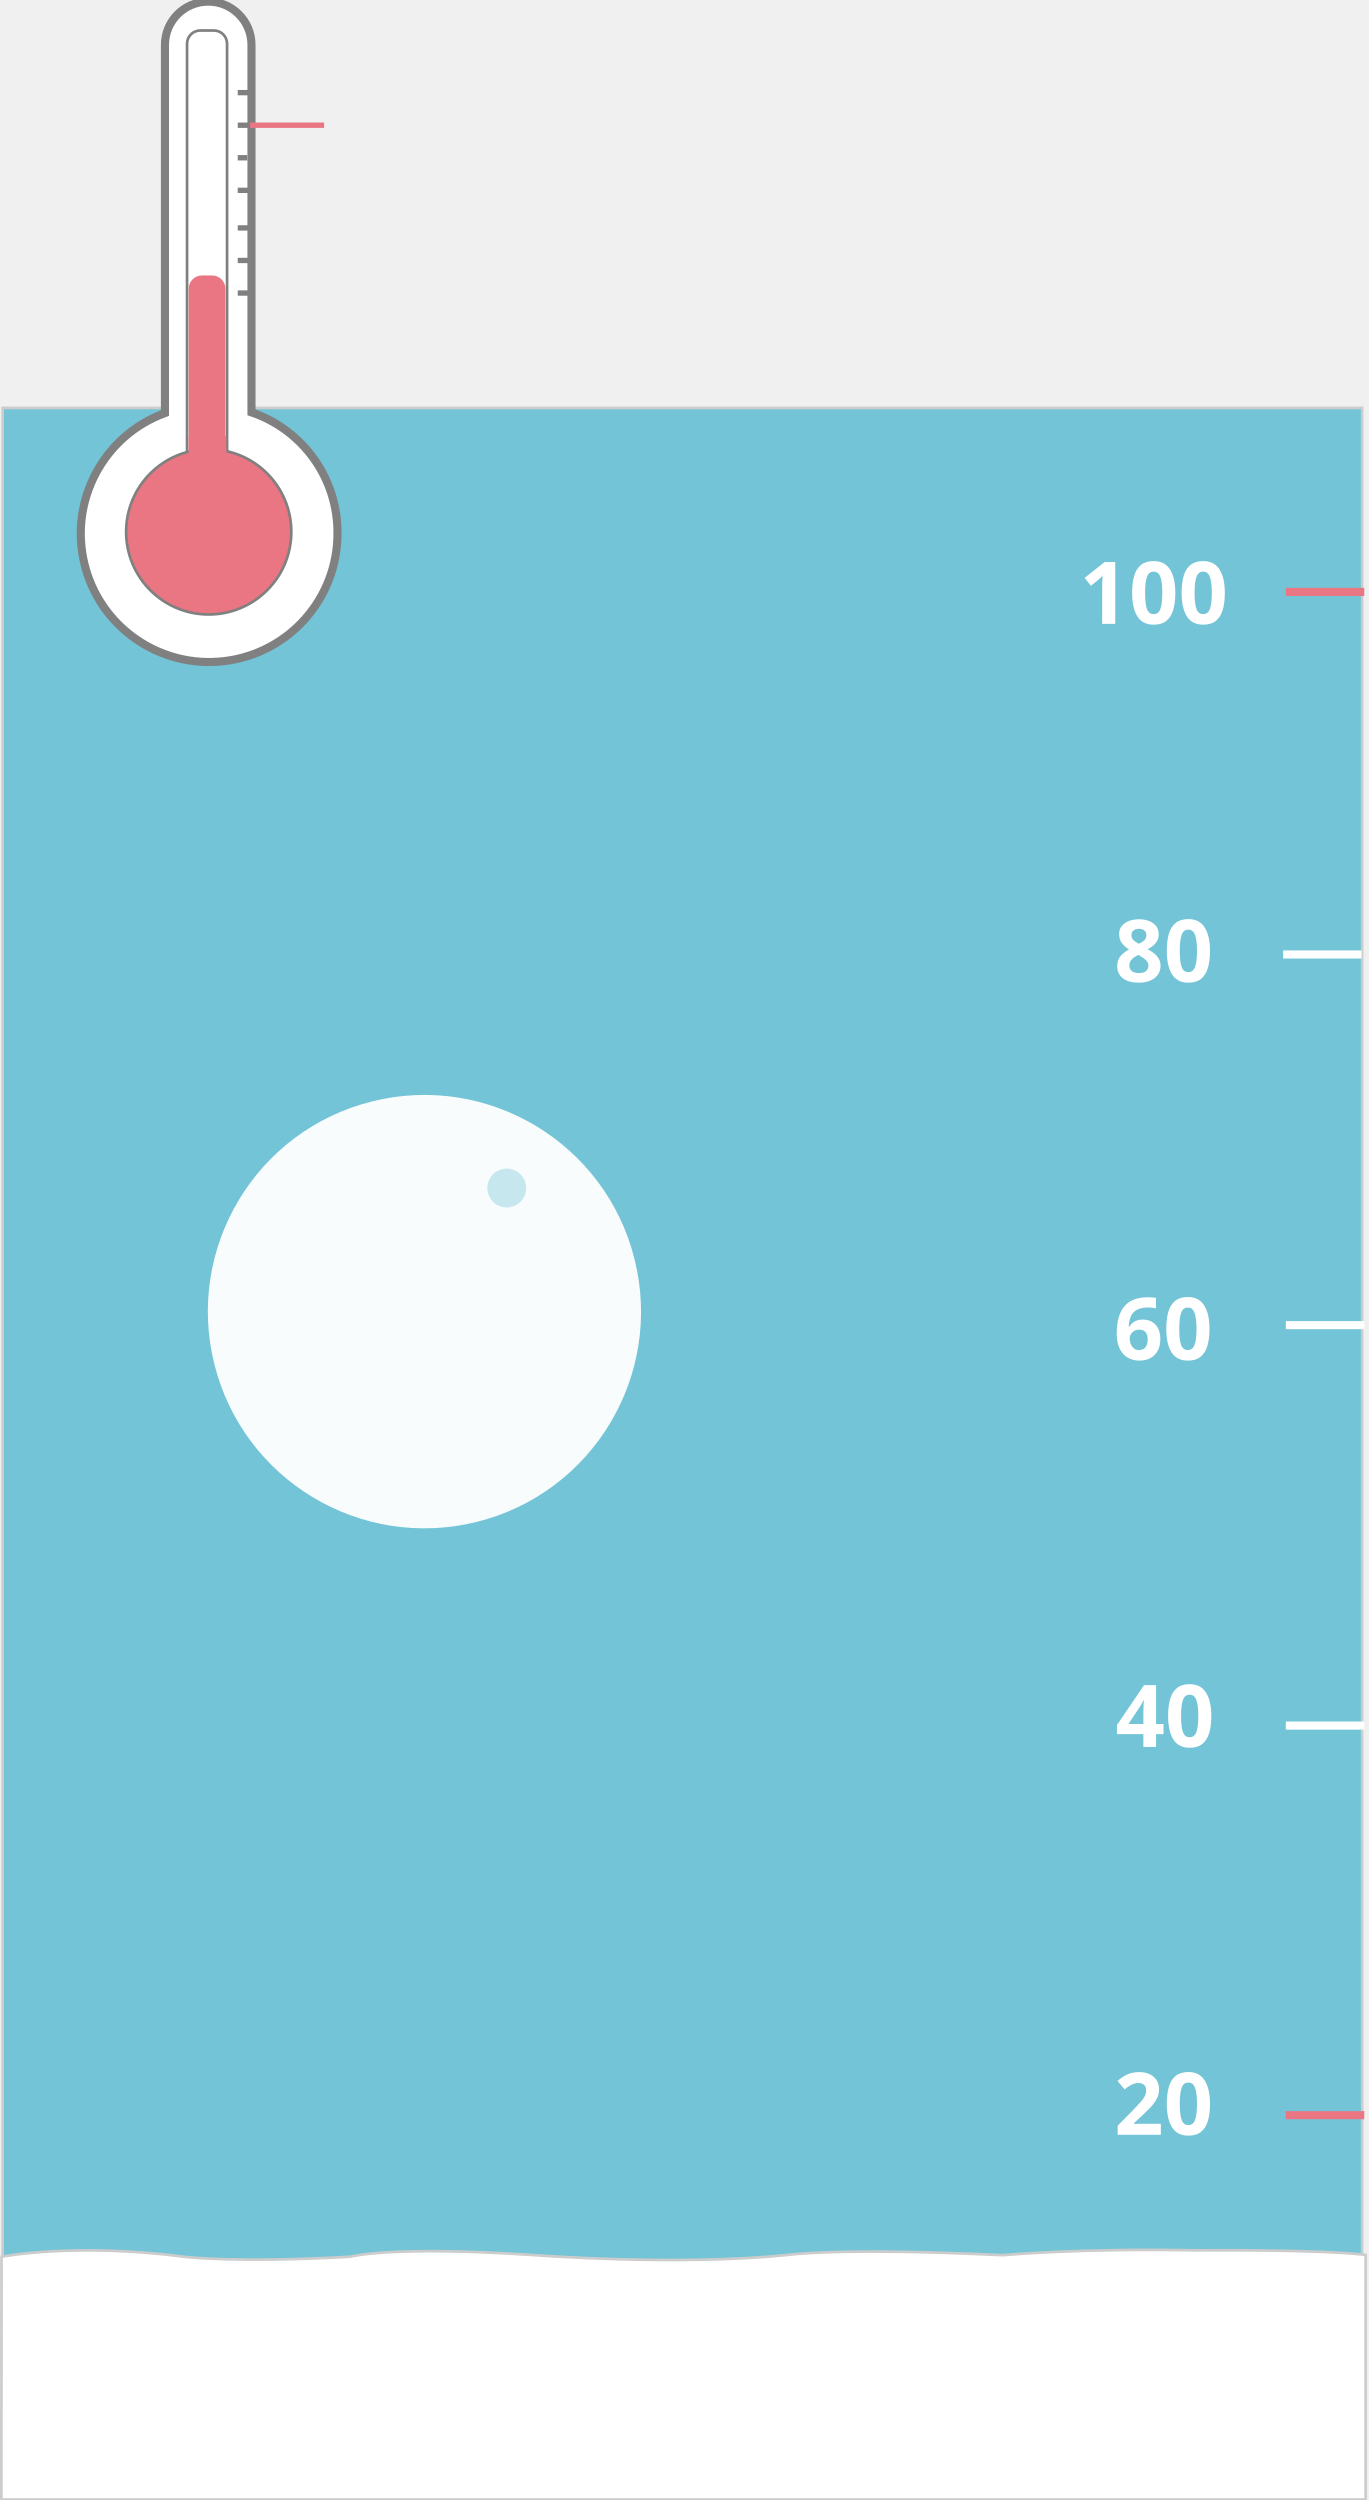
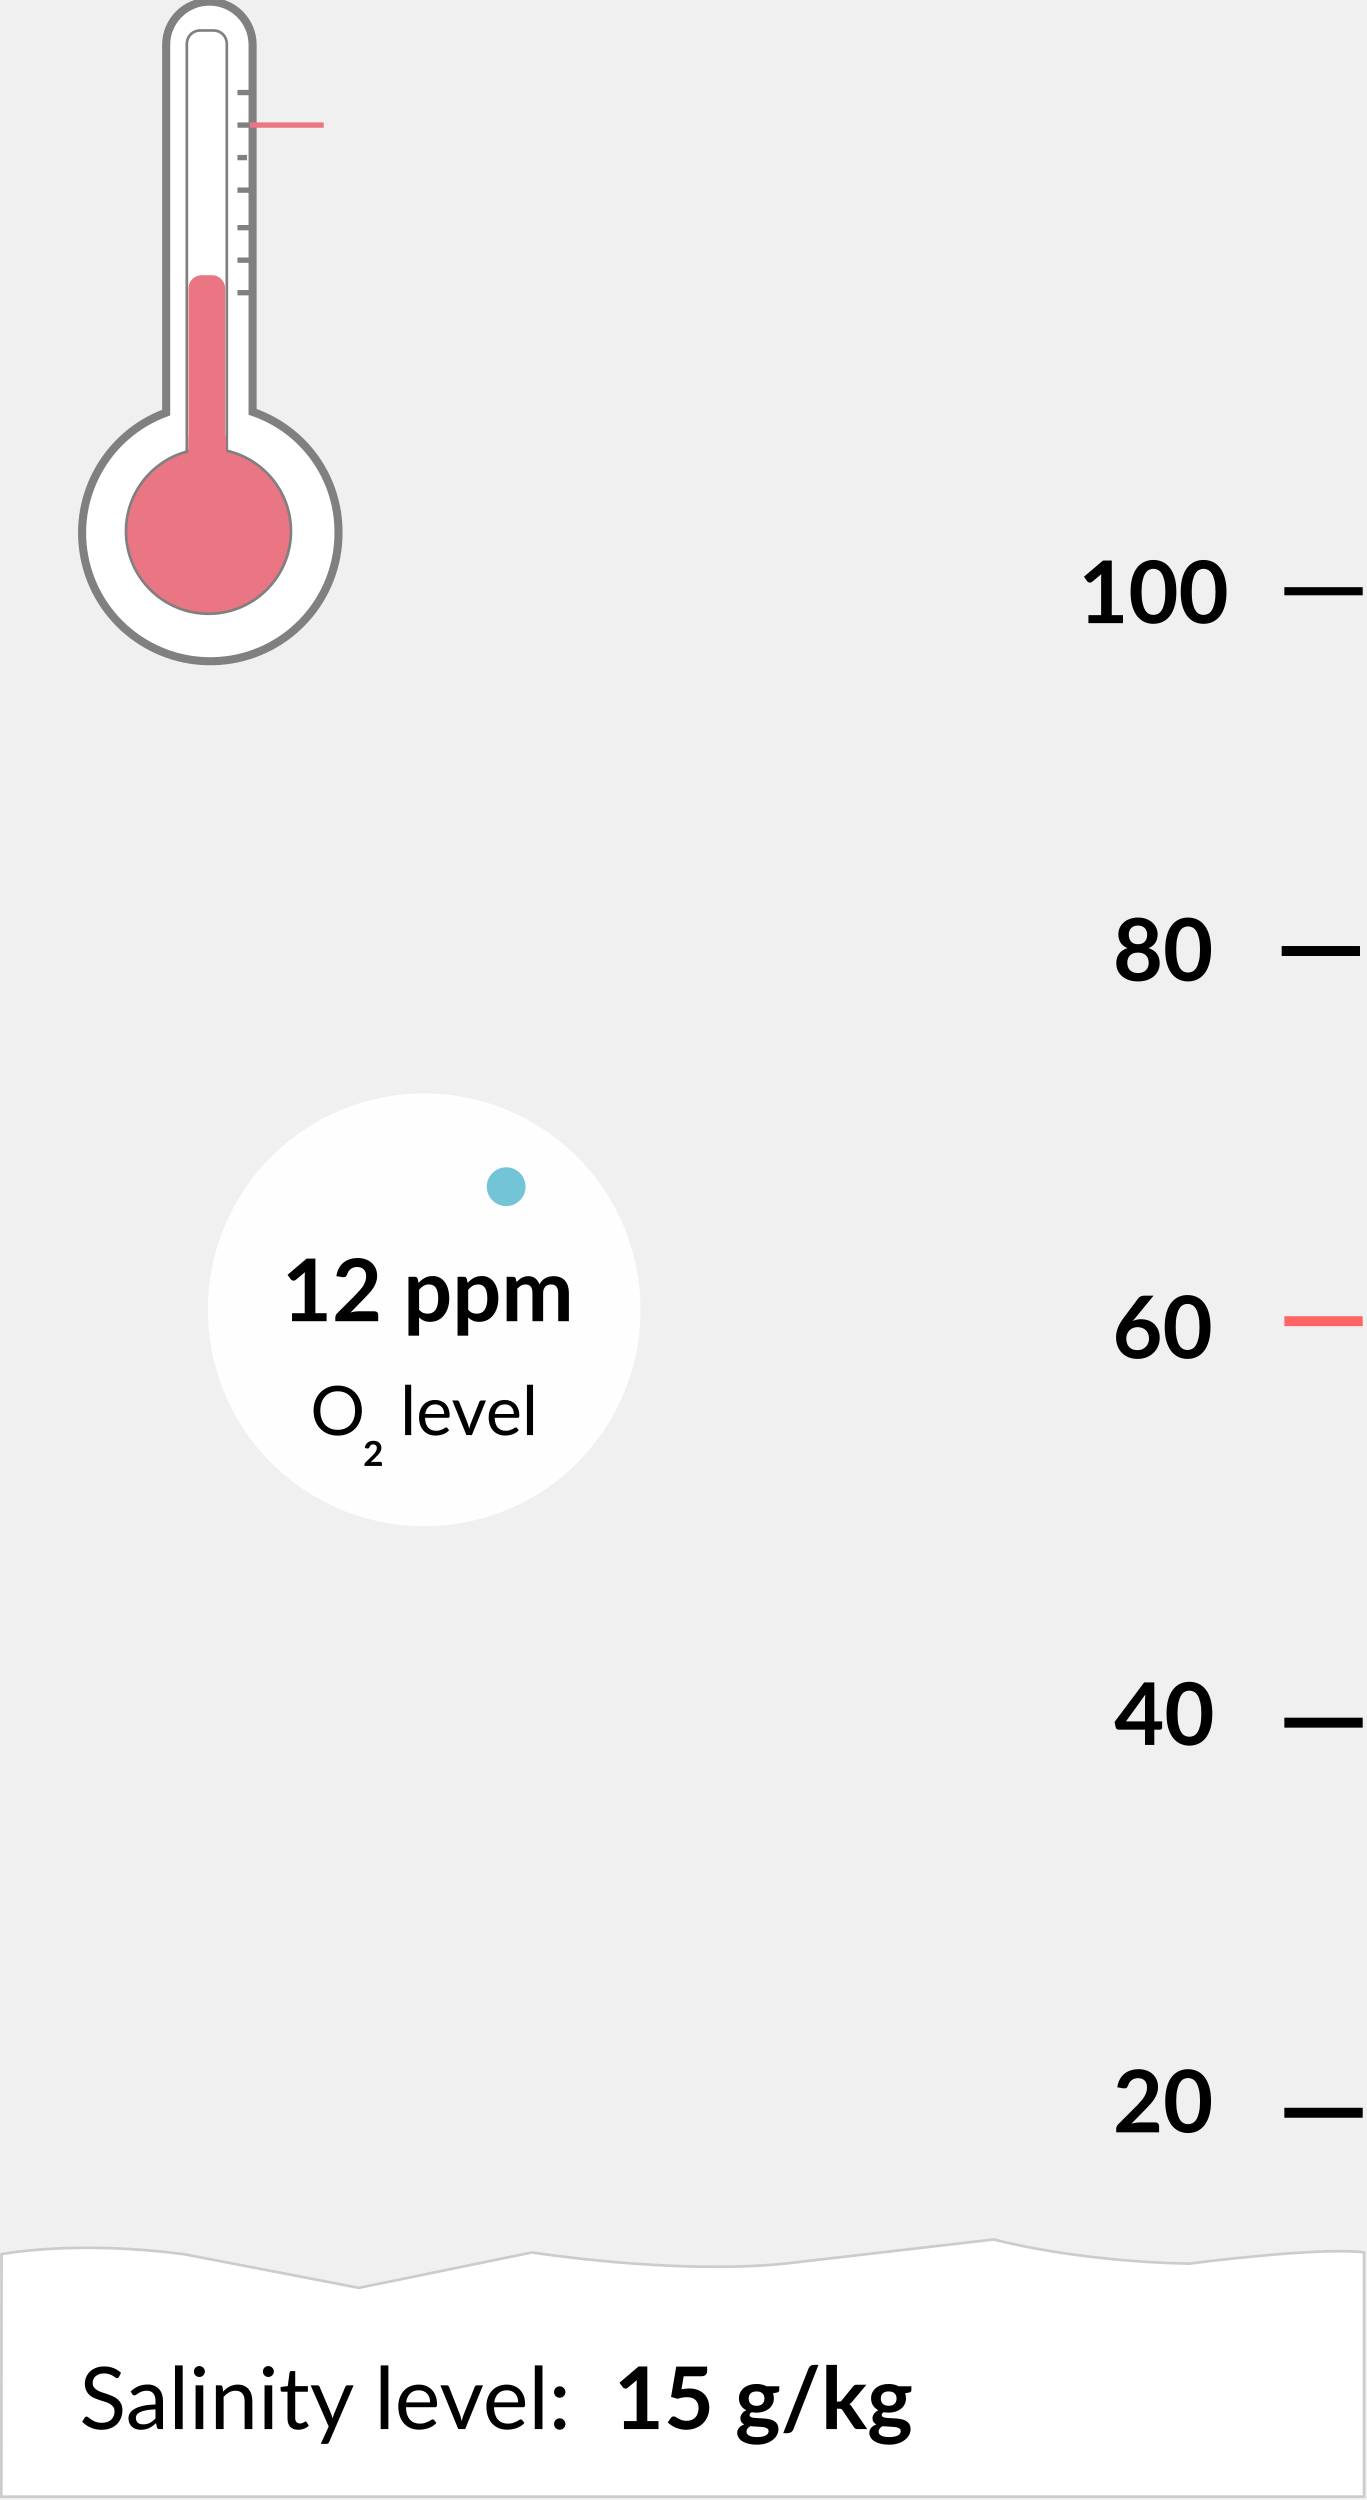
- <svg xmlns="http://www.w3.org/2000/svg" width="480px" height="877px" viewBox="0 0 480 877" version="1.1">
+ <svg xmlns="http://www.w3.org/2000/svg" width="480px" height="878px" viewBox="0 0 480 878" version="1.1">
  <defs />
  <g id="Page-1" stroke="none" stroke-width="1" fill="none" fill-rule="evenodd">
-     <g id="Artboard">
-       <g id="dashboard_latest-(1)">
-         <g id="Water_Level" transform="translate(0, 142.3701)" fill-rule="nonzero">
-           <rect id="Rectangle-path" fill="#72C4D6" x="0.996" y="0.75" width="476.87" height="733.178" />
-           <path d="M477.391,1.205 L477.391,733.462 L1.423,733.462 L1.423,1.205 L477.344,1.205 L477.391,1.205 Z M478.292,0.256 L0.474,0.256 L0.474,734.412 L478.292,734.412 L478.292,0.256 Z" id="Shape" fill="#CCCCCC" />
-         </g>
-         <g id="Layer_274" transform="translate(0, 788.7305)" stroke="#CCCCCC" stroke-width="0.949" fill="#FFFFFF" fill-rule="nonzero">
-           <path d="M0.541,2.942 C0.541,2.942 25.821,-2.107 64.629,2.942 C64.629,2.942 82.074,5.201 122.817,2.942 C122.817,2.942 136.392,-1.016 186.84,2.325 C186.84,2.325 237.277,6.264 276.085,2.325 C276.085,2.325 293.549,-0.427 351.747,2.392 C351.747,2.392 379.01,-0.152 419.753,0.702 C419.753,0.702 462.934,0.304 479.061,2.297 L479.061,88.108 L0.474,88.108 L0.541,2.942 Z" id="Shape" />
-         </g>
-         <g id="Layer_271" transform="translate(449.6443, 334.0952)" stroke="#FFFFFF" stroke-width="2.846">
-           <path d="M0.474,0.731 L27.984,0.731" id="Shape" />
-         </g>
-         <g id="Layer_270" transform="translate(450.5929, 604.5985)" stroke="#FFFFFF" stroke-width="2.846">
-           <path d="M0.474,0.731 L27.984,0.731" id="Shape" />
-         </g>
-         <g id="Layer_269" transform="translate(450.5929, 741.2738)" stroke="#EA7583" stroke-width="2.846">
-           <path d="M0.474,0.731 L27.984,0.731" id="Shape" />
-         </g>
-         <g id="Layer_268" transform="translate(55.96838, 367.3149)" fill-rule="nonzero" fill="#FFFFFF" opacity="0.95">
-           <ellipse id="Oval" transform="translate(92.92536, 92.80929) rotate(-13.98) translate(-92.92536, -92.80929) " cx="92.925" cy="92.809" rx="75.965" ry="76.007" />
-         </g>
-         <g id="Layer_267" transform="translate(170.751, 409.0768)" fill-rule="nonzero" fill="#72C4D6" opacity="0.37">
-           <g id="Group">
-             <ellipse id="Oval" cx="7.02" cy="7.688" rx="6.811" ry="6.815" />
+     <g id="water">
+       <g id="Page-1">
+         <g>
+           <g>
+             <g id="water">
+               <g id="dashboard_latest-(1)">
+                 <g id="Water_Level" transform="translate(0, 142.3701)">
+                   <path d="M477.391,1.205 L477.391,733.462 L1.423,733.462 L1.423,1.205 L477.344,1.205 L477.391,1.205 Z M478.292,0.256 L0.474,0.256 L0.474,734.412 L478.292,734.412 L478.292,0.256 Z" id="Shape" />
+                 </g>
+                 <g id="Layer_274" transform="translate(0, 785.7305)" stroke="#CCCCCC" stroke-width="0.949" fill="#FFFFFF" fill-rule="nonzero">
+                   <path d="M0.541,5.942 C0.541,5.942 25.821,0.893 64.629,5.942 L126,17.769 L186.84,5.325 C186.84,5.325 236.692,13.208 275.5,9.269 L349,0.769 C349,0.769 376.757,8.415 417.5,9.269 C417.5,9.269 462.934,3.304 479.061,5.297 L479.061,91.108 L0.474,91.108 L0.541,5.942 Z" id="Shape" />
+                 </g>
+                 <path d="M450.119,334 L477.628,334" id="Shape" stroke="#000000" stroke-width="3.5" />
+                 <path d="M451.067,605 L478.577,605" id="Shape" stroke="#000000" stroke-width="3.5" />
+                 <path d="M451.067,742 L478.577,742" id="Shape" stroke="#000000" stroke-width="3.5" />
+                 <g id="Layer_268" opacity="0.95" transform="translate(56, 367)" fill-rule="nonzero" fill="#FFFFFF">
+                   <ellipse id="Oval" transform="translate(92.96522, 93.00667) rotate(-13.98) translate(-92.96522, -93.00667) " cx="92.965" cy="93.007" rx="75.965" ry="76.007" />
+                 </g>
+                 <ellipse id="Oval" fill="#72C4D6" fill-rule="nonzero" cx="177.771" cy="416.765" rx="6.811" ry="6.815" />
+                 <g id="Layer_265" transform="translate(57.86561, 112.947)" fill-rule="nonzero" fill="#808080">
+                   <rect id="Rectangle-path" x="0.503" y="0.342" width="4.326" height="1.879" />
+                 </g>
+                 <g id="Layer_264" transform="translate(57.86561, 126.2348)" fill-rule="nonzero" fill="#808080">
+                   <rect id="Rectangle-path" x="0.503" y="0.228" width="4.326" height="1.879" />
+                 </g>
+                 <g id="Layer_263" transform="translate(57.86561, 137.6245)" fill-rule="nonzero" fill="#808080">
+                   <rect id="Rectangle-path" x="0.503" y="0.266" width="4.326" height="1.879" />
+                 </g>
+                 <g id="Layer_262" transform="translate(28, 0)" stroke="#808080" stroke-width="2.846" fill="#FFFFFF" fill-rule="nonzero">
+                   <path d="M60.711,144.648 L60.711,15.746 C60.711,7.359 53.916,0.56 45.534,0.56 C37.151,0.56 30.356,7.359 30.356,15.746 L30.356,144.895 C8.918,152.76 -3.24,175.437 2.068,197.658 C7.376,219.878 28.468,234.604 51.143,231.921 C73.818,229.238 90.896,209.996 90.877,187.15 C91.032,167.957 78.873,150.827 60.711,144.648 L60.711,144.648 Z" id="Shape" />
+                 </g>
+                 <g id="Layer_261" transform="translate(65.45454, 10.44048)" stroke="#808080" fill-rule="nonzero" stroke-width="0.949" fill="#FFFFFF">
+                   <rect id="Rectangle-path" x="0.161" y="0.256" width="14.04" height="164.181" rx="4.639" />
+                 </g>
+                 <g id="Layer_260" transform="translate(82.52964, 31.32143)" fill-rule="nonzero" fill="#808080">
+                   <rect id="Rectangle-path" x="0.863" y="0.237" width="4.326" height="1.879" />
+                 </g>
+                 <g id="Layer_259" transform="translate(82.52964, 42.71104)" fill-rule="nonzero" fill="#808080">
+                   <rect id="Rectangle-path" x="0.863" y="0.275" width="4.326" height="1.879" />
+                 </g>
+                 <g id="Layer_258" transform="translate(82.52964, 54.10065)" fill-rule="nonzero" fill="#808080">
+                   <rect id="Rectangle-path" x="0.863" y="0.304" width="3.377" height="1.879" />
+                 </g>
+                 <g id="Layer_257" transform="translate(82.52964, 65.49026)" fill-rule="nonzero" fill="#808080">
+                   <rect id="Rectangle-path" x="0.863" y="0.342" width="4.326" height="1.879" />
+                 </g>
+                 <g id="Layer_256" transform="translate(82.52964, 78.77814)" fill-rule="nonzero" fill="#808080">
+                   <rect id="Rectangle-path" x="0.863" y="0.237" width="4.326" height="1.879" />
+                 </g>
+                 <g id="Layer_255" transform="translate(82.52964, 90.16775)" fill-rule="nonzero" fill="#808080">
+                   <rect id="Rectangle-path" x="0.863" y="0.266" width="4.326" height="1.879" />
+                 </g>
+                 <g id="Layer_254" transform="translate(82.52964, 101.5574)" fill-rule="nonzero" fill="#808080">
+                   <rect id="Rectangle-path" x="0.863" y="0.304" width="4.326" height="1.879" />
+                 </g>
+                 <g id="Mercury_Level" transform="translate(43.63636, 95.86255)" fill-rule="nonzero" fill="#EA7583">
+                   <rect id="Rectangle-path" x="22.558" y="0.778" width="12.873" height="81.312" rx="4.639" />
+                   <ellipse id="Oval" stroke="#808080" stroke-width="0.949" cx="29.578" cy="90.709" rx="28.971" ry="28.987" />
+                   <rect id="Rectangle-path" x="22.568" y="57.214" width="13.176" height="14.825" />
+                 </g>
+                 <g id="Layer_250" transform="translate(378.498, 187.9286)" font-size="30.356" font-family="Lato-Bold, Lato" fill="#000000" font-weight="bold">
+                   <g id="100">
+                     <text>
+                       <tspan x="0.19" y="30.911">100</tspan>
+                     </text>
+                   </g>
+                 </g>
+                 <g id="Layer_249" transform="translate(390.83, 314.1634)" font-size="30.356" font-family="Lato-Bold, Lato" fill="#000000" font-weight="bold">
+                   <g id="80">
+                     <text>
+                       <tspan x="0.028" y="30.266">80</tspan>
+                     </text>
+                   </g>
+                 </g>
+                 <g id="Layer_248" transform="translate(27.88142, 446.0931)" font-size="30.356" fill="#000000">
+                   <g id="60">
+                     <text font-family="Lato-Bold, Lato" font-weight="bold">
+                       <tspan x="362.797" y="30.911">60</tspan>
+                     </text>
+                     <text id="Salinity-level:-15-g" font-family="Lato-Regular, Lato" font-weight="normal">
+                       <tspan x="0" y="407">Salinity level</tspan>
+                       <tspan x="164.862" y="407" font-family="Lato-Semibold, Lato" font-weight="500">:  </tspan>
+                       <tspan x="187.689" y="407" font-family="Lato-Bold, Lato" font-weight="bold">15 g/kg</tspan>
+                     </text>
+                   </g>
+                 </g>
+                 <g id="Layer_247" transform="translate(390.83, 582.7684)" font-size="30.356" font-family="Lato-Bold, Lato" fill="#000000" font-weight="bold">
+                   <g id="40">
+                     <text>
+                       <tspan x="0.484" y="30.057">40</tspan>
+                     </text>
+                   </g>
+                 </g>
+                 <g id="Layer_246" transform="translate(390.83, 718.4946)" font-size="30.356" font-family="Lato-Bold, Lato" fill="#000000" font-weight="bold">
+                   <g id="20">
+                     <text>
+                       <tspan x="0.028" y="30.389">20</tspan>
+                     </text>
+                   </g>
+                 </g>
+                 <path d="M451.067,464 L478.577,464" id="Shape" stroke="#FF6565" stroke-width="3.5" />
+                 <g id="Layer_222" transform="translate(450.5929, 206.9113)" stroke="#000000" stroke-width="2.846">
+                   <path d="M0.474,0.731 L27.984,0.731" id="Shape" />
+                 </g>
+                 <g id="Layer_195" transform="translate(87.27273, 42.71104)" fill-rule="nonzero" fill="#EA7583">
+                   <rect id="Rectangle-path" x="0.455" y="0.275" width="25.964" height="1.879" />
+                 </g>
+               </g>
+             </g>
          </g>
        </g>
-         <g id="Layer_265" transform="translate(57.86561, 112.947)" fill-rule="nonzero" fill="#808080">
-           <rect id="Rectangle-path" x="0.503" y="0.342" width="4.326" height="1.879" />
-         </g>
-         <g id="Layer_264" transform="translate(57.86561, 126.2348)" fill-rule="nonzero" fill="#808080">
-           <rect id="Rectangle-path" x="0.503" y="0.228" width="4.326" height="1.879" />
-         </g>
-         <g id="Layer_263" transform="translate(57.86561, 137.6245)" fill-rule="nonzero" fill="#808080">
-           <rect id="Rectangle-path" x="0.503" y="0.266" width="4.326" height="1.879" />
-         </g>
-         <g id="Layer_262" transform="translate(27.50988, 0)" stroke="#808080" stroke-width="2.846" fill="#FFFFFF" fill-rule="nonzero">
-           <path d="M60.711,144.648 L60.711,15.746 C60.711,7.359 53.916,0.56 45.534,0.56 C37.151,0.56 30.356,7.359 30.356,15.746 L30.356,144.895 C8.918,152.76 -3.24,175.437 2.068,197.658 C7.376,219.878 28.468,234.604 51.143,231.921 C73.818,229.238 90.896,209.996 90.877,187.15 C91.032,167.957 78.873,150.827 60.711,144.648 L60.711,144.648 Z" id="Shape" />
-         </g>
-         <g id="Layer_261" transform="translate(65.45454, 10.44048)" stroke="#808080" fill-rule="nonzero" stroke-width="0.949" fill="#FFFFFF">
-           <rect id="Rectangle-path" x="0.161" y="0.256" width="14.04" height="164.181" rx="4.639" />
-         </g>
-         <g id="Layer_260" transform="translate(82.52964, 31.32143)" fill-rule="nonzero" fill="#808080">
-           <rect id="Rectangle-path" x="0.863" y="0.237" width="4.326" height="1.879" />
-         </g>
-         <g id="Layer_259" transform="translate(82.52964, 42.71104)" fill-rule="nonzero" fill="#808080">
-           <rect id="Rectangle-path" x="0.863" y="0.275" width="4.326" height="1.879" />
-         </g>
-         <g id="Layer_258" transform="translate(82.52964, 54.10065)" fill-rule="nonzero" fill="#808080">
-           <rect id="Rectangle-path" x="0.863" y="0.304" width="3.377" height="1.879" />
-         </g>
-         <g id="Layer_257" transform="translate(82.52964, 65.49026)" fill-rule="nonzero" fill="#808080">
-           <rect id="Rectangle-path" x="0.863" y="0.342" width="4.326" height="1.879" />
-         </g>
-         <g id="Layer_256" transform="translate(82.52964, 78.77814)" fill-rule="nonzero" fill="#808080">
-           <rect id="Rectangle-path" x="0.863" y="0.237" width="4.326" height="1.879" />
-         </g>
-         <g id="Layer_255" transform="translate(82.52964, 90.16775)" fill-rule="nonzero" fill="#808080">
-           <rect id="Rectangle-path" x="0.863" y="0.266" width="4.326" height="1.879" />
-         </g>
-         <g id="Layer_254" transform="translate(82.52964, 101.5574)" fill-rule="nonzero" fill="#808080">
-           <rect id="Rectangle-path" x="0.863" y="0.304" width="4.326" height="1.879" />
-         </g>
-         <g id="Mercury_Level" transform="translate(43.63636, 95.86255)" fill-rule="nonzero" fill="#EA7583">
-           <rect id="Rectangle-path" x="22.558" y="0.778" width="12.873" height="81.312" rx="4.639" />
-           <ellipse id="Oval" stroke="#808080" stroke-width="0.949" cx="29.578" cy="90.709" rx="28.971" ry="28.987" />
-           <rect id="Rectangle-path" x="22.568" y="57.214" width="13.176" height="14.825" />
-         </g>
-         <g id="Layer_250" transform="translate(378.498, 187.9286)" font-size="30.356" font-family="ProximaNova-Bold, Proxima Nova" fill="#FFFFFF" font-weight="bold">
-           <text id="100">
-             <tspan x="0.19" y="30.911">100</tspan>
-           </text>
-         </g>
-         <g id="Layer_249" transform="translate(390.83, 314.1634)" font-size="30.356" font-family="ProximaNova-Bold, Proxima Nova" fill="#FFFFFF" font-weight="bold">
-           <text id="80">
-             <tspan x="0.028" y="30.266">80</tspan>
-           </text>
-         </g>
-         <g id="Layer_248" transform="translate(389.8814, 446.0931)" font-size="30.356" font-family="ProximaNova-Bold, Proxima Nova" fill="#FFFFFF" font-weight="bold">
-           <text id="60">
-             <tspan x="0.797" y="30.911">60</tspan>
-           </text>
-         </g>
-         <g id="Layer_247" transform="translate(390.83, 582.7684)" font-size="30.356" font-family="ProximaNova-Bold, Proxima Nova" fill="#FFFFFF" font-weight="bold">
-           <text id="40">
-             <tspan x="0.484" y="30.057">40</tspan>
-           </text>
-         </g>
-         <g id="Layer_246" transform="translate(390.83, 718.4946)" font-size="30.356" font-family="ProximaNova-Bold, Proxima Nova" fill="#FFFFFF" font-weight="bold">
-           <text id="20">
-             <tspan x="0.028" y="30.389">20</tspan>
-           </text>
-         </g>
-         <g id="Layer_223" transform="translate(450.5929, 464.1266)" stroke="#FFFFFF" stroke-width="2.846">
-           <path d="M0.474,0.731 L27.984,0.731" id="Shape" />
-         </g>
-         <g id="Layer_222" transform="translate(450.5929, 206.9113)" stroke="#EA7583" stroke-width="2.846">
-           <path d="M0.474,0.731 L27.984,0.731" id="Shape" />
-         </g>
-         <g id="Layer_195" transform="translate(87.27273, 42.71104)" fill-rule="nonzero" fill="#EA7583">
-           <rect id="Rectangle-path" x="0.455" y="0.275" width="25.964" height="1.879" />
-         </g>
+       </g>
+       <text id="12-ppm" fill="#000000" font-family="Lato-Bold, Lato" font-size="30.356" font-weight="bold">
+         <tspan x="99" y="464">12 ppm</tspan>
+       </text>
+       <g id="Group" transform="translate(109, 480)" fill="#000000">
+         <text id="O-level" font-family="Lato-Regular, Lato" font-size="24" font-weight="normal" line-spacing="33">
+           <tspan x="0" y="24">O</tspan>
+           <tspan x="19.212" y="24">  </tspan>
+           <tspan x="31.5" y="24">level</tspan>
+         </text>
+         <path d="M24.616,33.416 C24.776,33.416 24.902,33.46 24.994,33.548 C25.086,33.636 25.132,33.76 25.132,33.92 L25.132,34.844 L19,34.844 L19,34.328 C19,34.224 19.022,34.116 19.066,34.004 C19.11,33.892 19.18,33.788 19.276,33.692 L21.928,31.064 C22.328,30.664 22.666,30.252 22.942,29.828 C23.218,29.404 23.356,28.976 23.356,28.544 C23.356,28.136 23.236,27.822 22.996,27.602 C22.756,27.382 22.46,27.272 22.108,27.272 C21.732,27.272 21.432,27.368 21.208,27.56 C20.984,27.752 20.816,28.016 20.704,28.352 C20.624,28.496 20.532,28.596 20.428,28.652 C20.324,28.708 20.168,28.72 19.96,28.688 L19.108,28.544 C19.228,27.696 19.564,27.06 20.116,26.636 C20.668,26.212 21.356,26 22.18,26 C22.596,26 22.974,26.06 23.314,26.18 C23.654,26.3 23.944,26.468 24.184,26.684 C24.424,26.9 24.61,27.162 24.742,27.47 C24.874,27.778 24.94,28.12 24.94,28.496 C24.94,28.816 24.89,29.114 24.79,29.39 C24.69,29.666 24.556,29.928 24.388,30.176 C24.22,30.424 24.028,30.664 23.812,30.896 C23.596,31.128 23.368,31.364 23.128,31.604 L21.172,33.584 C21.364,33.536 21.554,33.496 21.742,33.464 C21.93,33.432 22.108,33.416 22.276,33.416 L24.616,33.416 Z" id="Path" />
      </g>
    </g>
  </g>
</svg>
